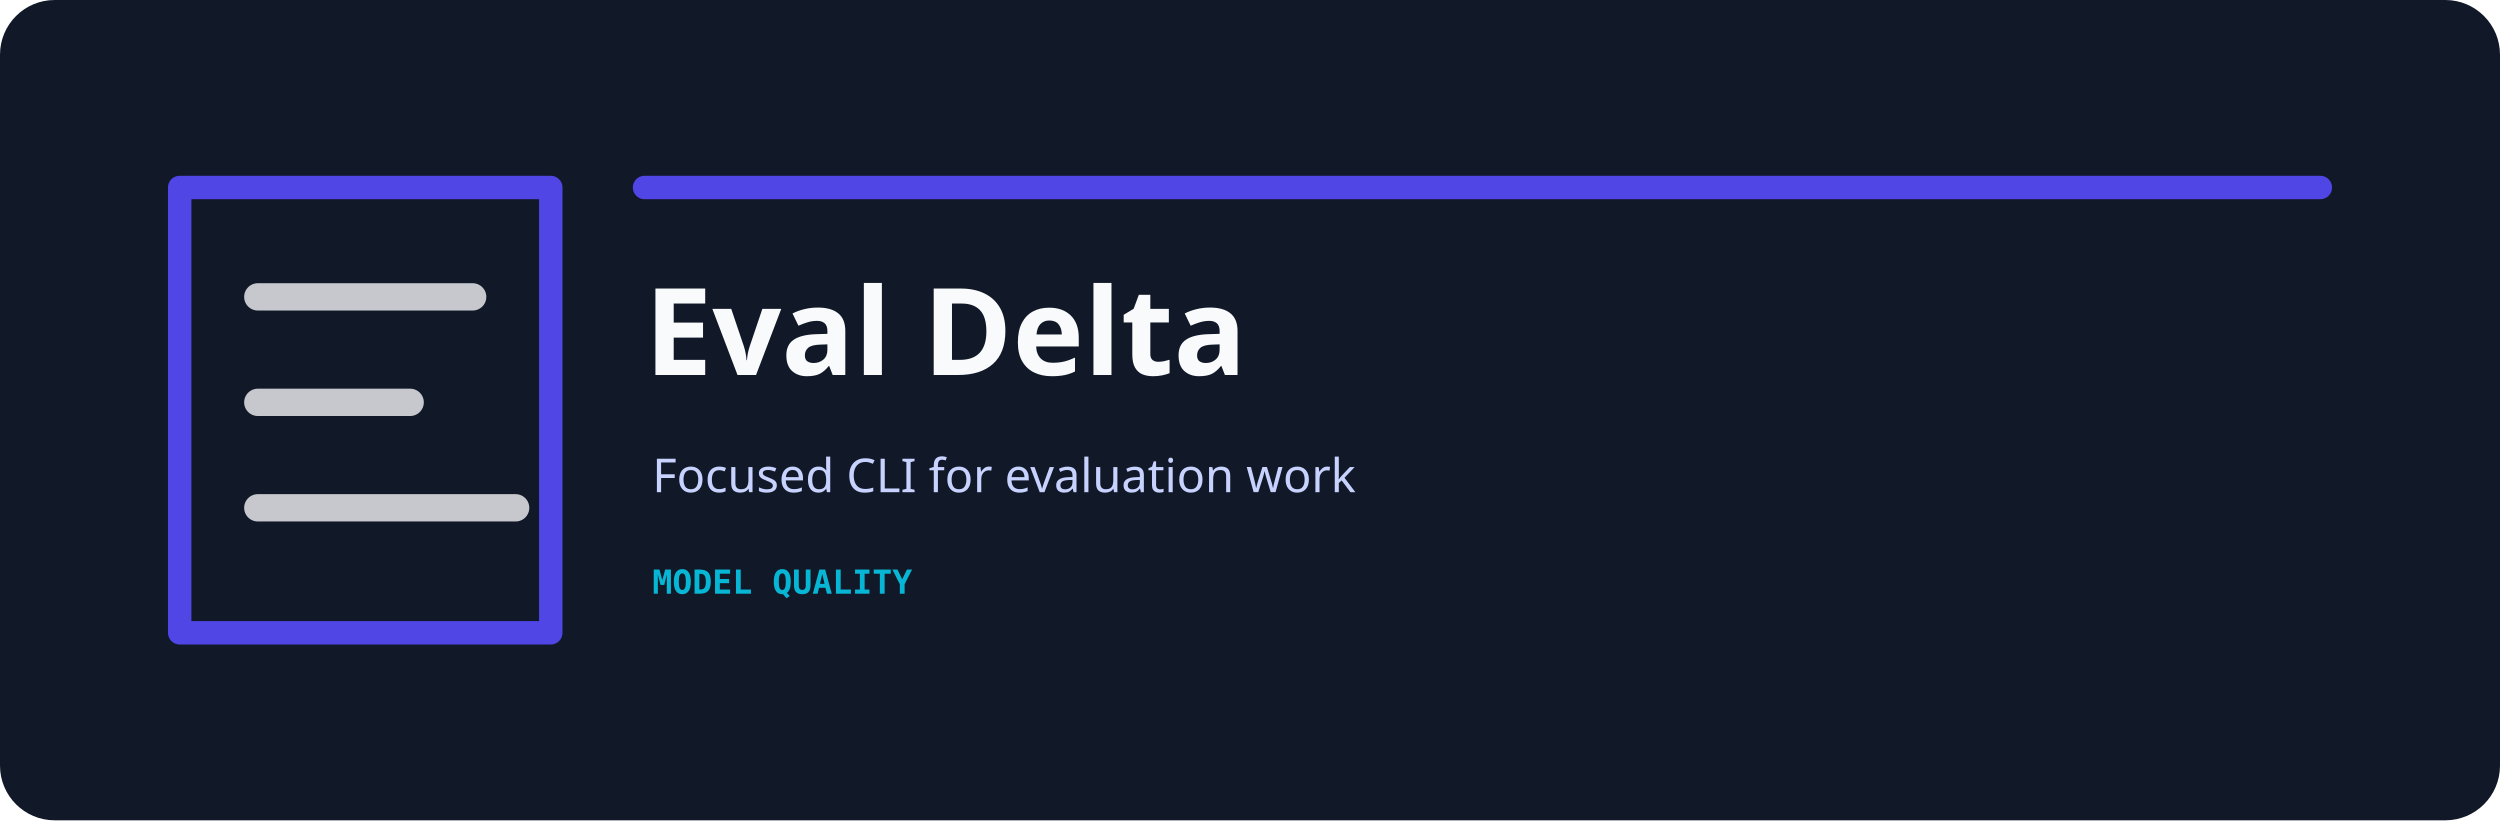
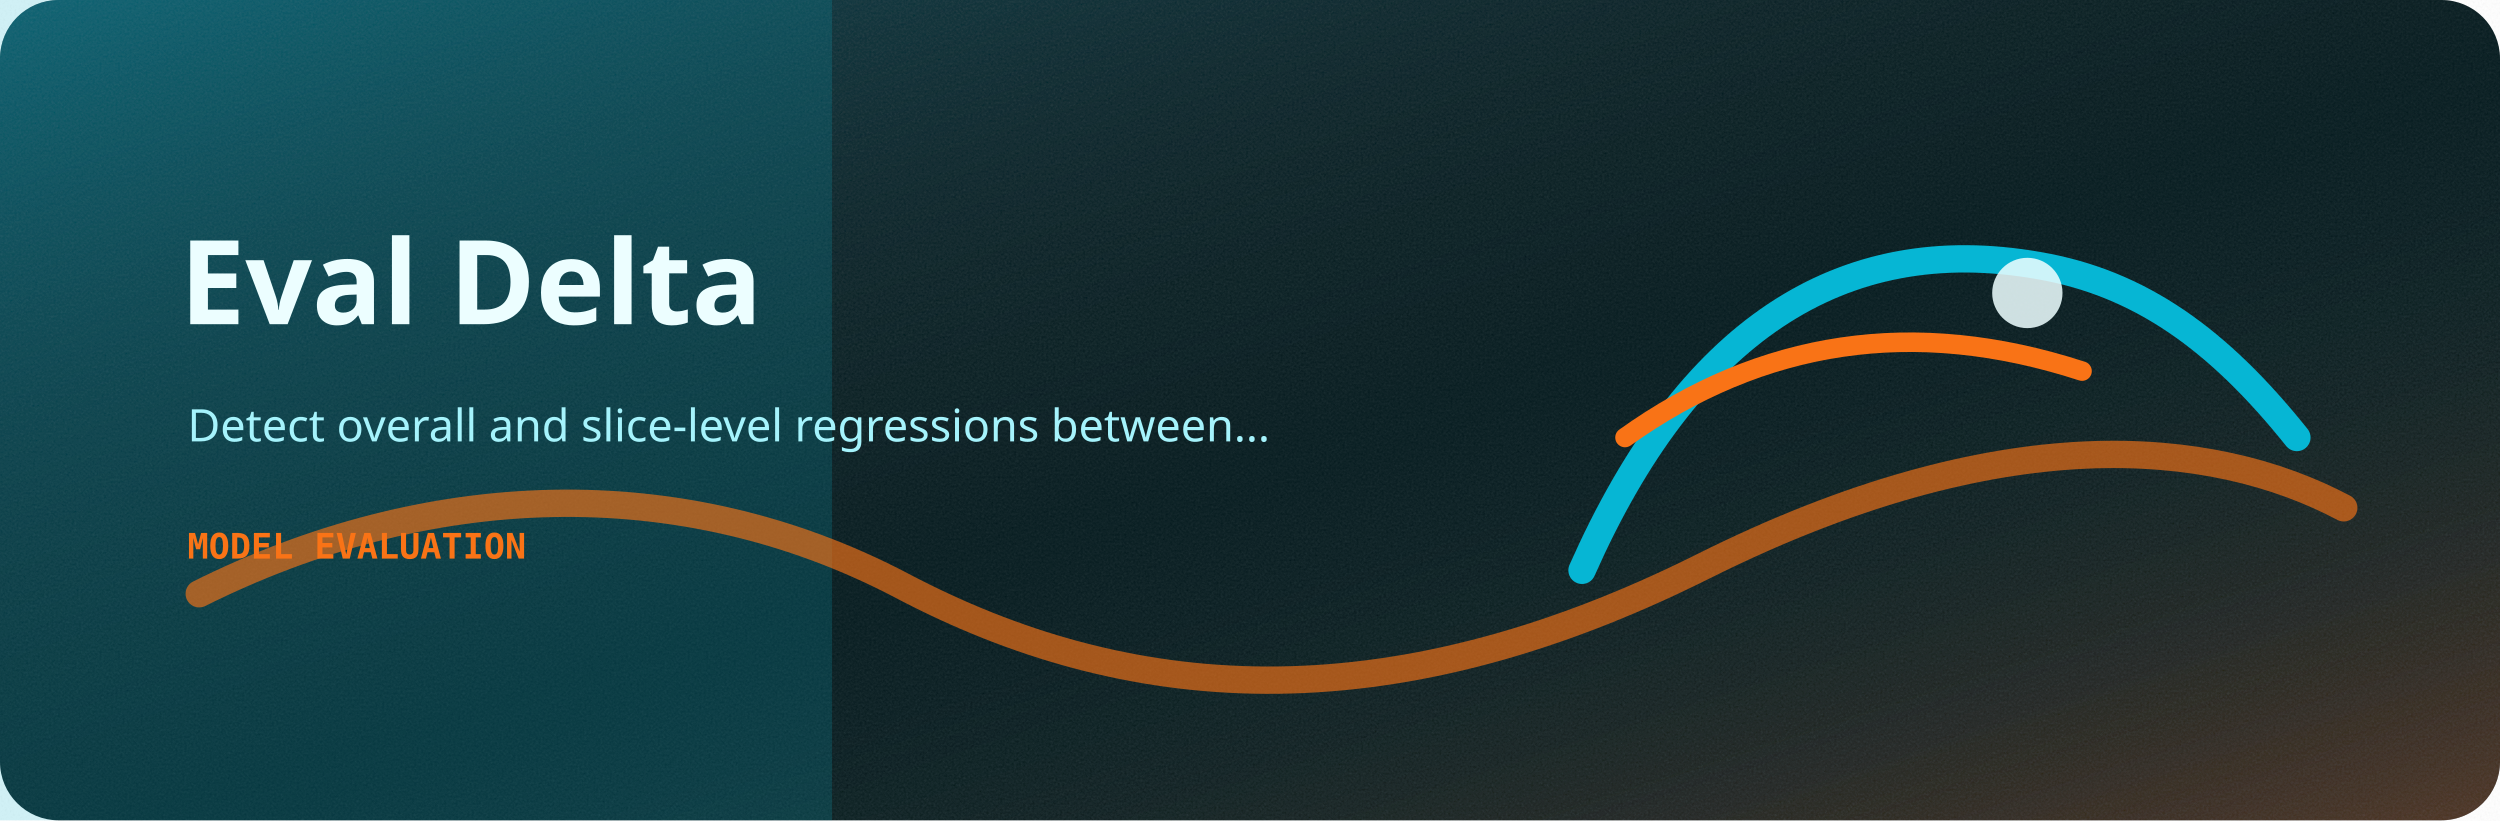
<svg xmlns="http://www.w3.org/2000/svg" width="1280" height="420" viewBox="0 0 1280 420" fill="none" role="img" aria-label="Eval Delta cover">
-   <rect width="1280" height="420" rx="28" fill="#111827" />
-   <path d="M92 96h190v228H92zM330 96h858" stroke="#4f46e5" stroke-width="12" stroke-linecap="round" stroke-linejoin="round" />
-   <path d="M132 152h110M132 206h78M132 260h132" stroke="#f8fafc" stroke-width="14" stroke-linecap="round" opacity=".78" />
-   <text x="330" y="192" fill="#f8fafc" font-family="Plus Jakarta Sans, ui-sans-serif, system-ui" font-size="62" font-weight="850">Eval Delta</text>
-   <text x="334" y="252" fill="#c7d2fe" font-family="Plus Jakarta Sans, ui-sans-serif, system-ui" font-size="24">Focused CLI for evaluation work</text>
-   <text x="334" y="304" fill="#06b6d4" font-family="ui-monospace, SFMono-Regular, Menlo, monospace" font-size="17" font-weight="700">MODEL QUALITY</text>
+   <defs>
+     <linearGradient id="g" x1="0" x2="1" y1="0" y2="1">
+       <stop offset="0" stop-color="#06b6d4" stop-opacity=".34" />
+       <stop offset=".54" stop-color="#051b1f" stop-opacity="0" />
+       <stop offset="1" stop-color="#f97316" stop-opacity=".30" />
+     </linearGradient>
+     <filter id="grain" x="-20%" y="-20%" width="140%" height="140%">
+       <feTurbulence type="fractalNoise" baseFrequency=".85" numOctaves="2" seed="52" result="noise" />
+       <feColorMatrix type="saturate" values="0" />
+       <feComponentTransfer>
+         <feFuncA type="table" tableValues="0 .10" />
+       </feComponentTransfer>
+       <feBlend mode="soft-light" in2="SourceGraphic" />
+     </filter>
+   </defs>
+   <rect width="1280" height="420" rx="30" fill="#051b1f" />
+   <rect width="1280" height="420" rx="30" fill="url(#g)" filter="url(#grain)" />
+   <rect x="0" y="0" width="426" height="420" fill="#06b6d4" opacity=".18" />
+   <path d="M102 304c116-58 246-64 360-4 114 60 246 72 410-10 152-76 260-66 328-30" stroke="#f97316" stroke-width="14" stroke-linecap="round" opacity=".64" />
+   <text x="92" y="166" fill="#ecfeff" font-family="Manrope, ui-sans-serif, system-ui" font-size="60" font-weight="850">Eval Delta</text>
+   <text x="96" y="226" fill="#a5f3fc" font-family="Manrope, ui-sans-serif, system-ui" font-size="23">Detect overall and slice-level regressions between...</text>
+   <text x="96" y="286" fill="#f97316" font-family="ui-monospace, SFMono-Regular, Menlo, monospace" font-size="18" font-weight="800">MODEL EVALUATION</text>
+   <path d="M810 292c54-122 132-174 234-156 52 9 92 38 132 88" fill="none" stroke="#06b6d4" stroke-width="14" stroke-linecap="round" />
+   <path d="M832 224c70-50 148-62 234-34" fill="none" stroke="#f97316" stroke-width="10" stroke-linecap="round" />
+   <circle cx="1038" cy="150" r="18" fill="#ecfeff" opacity=".86" />
</svg>
